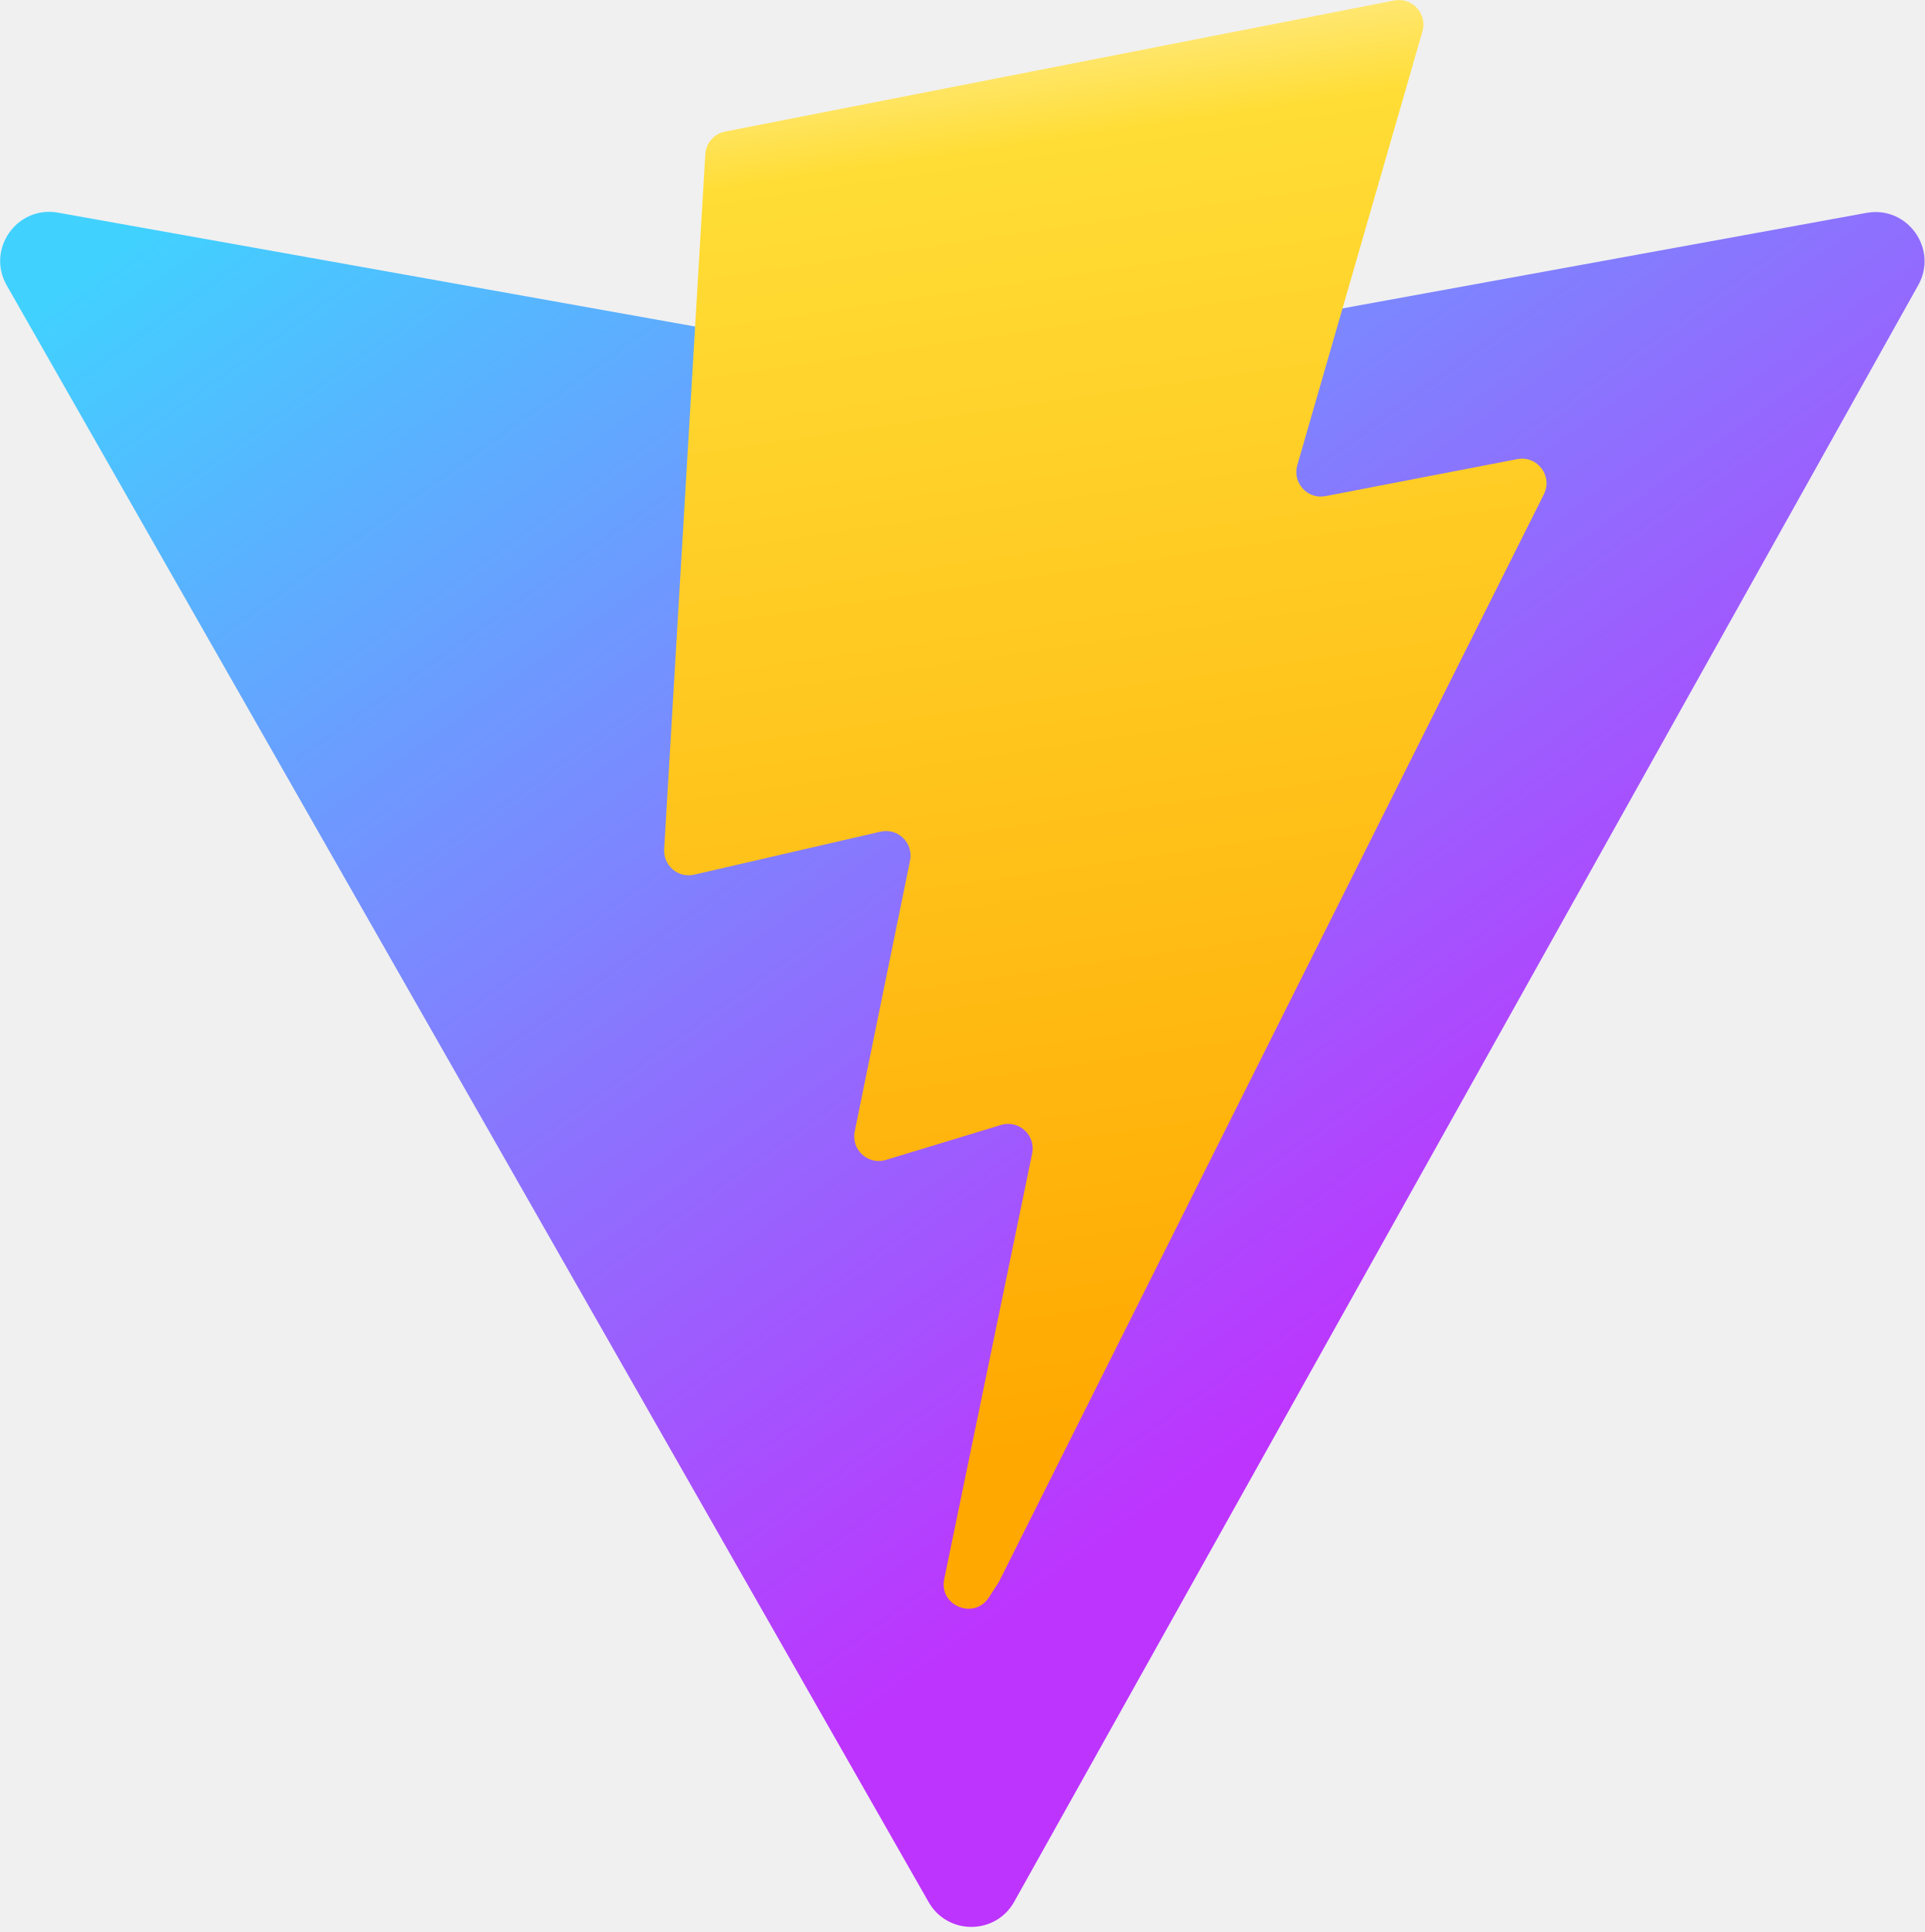
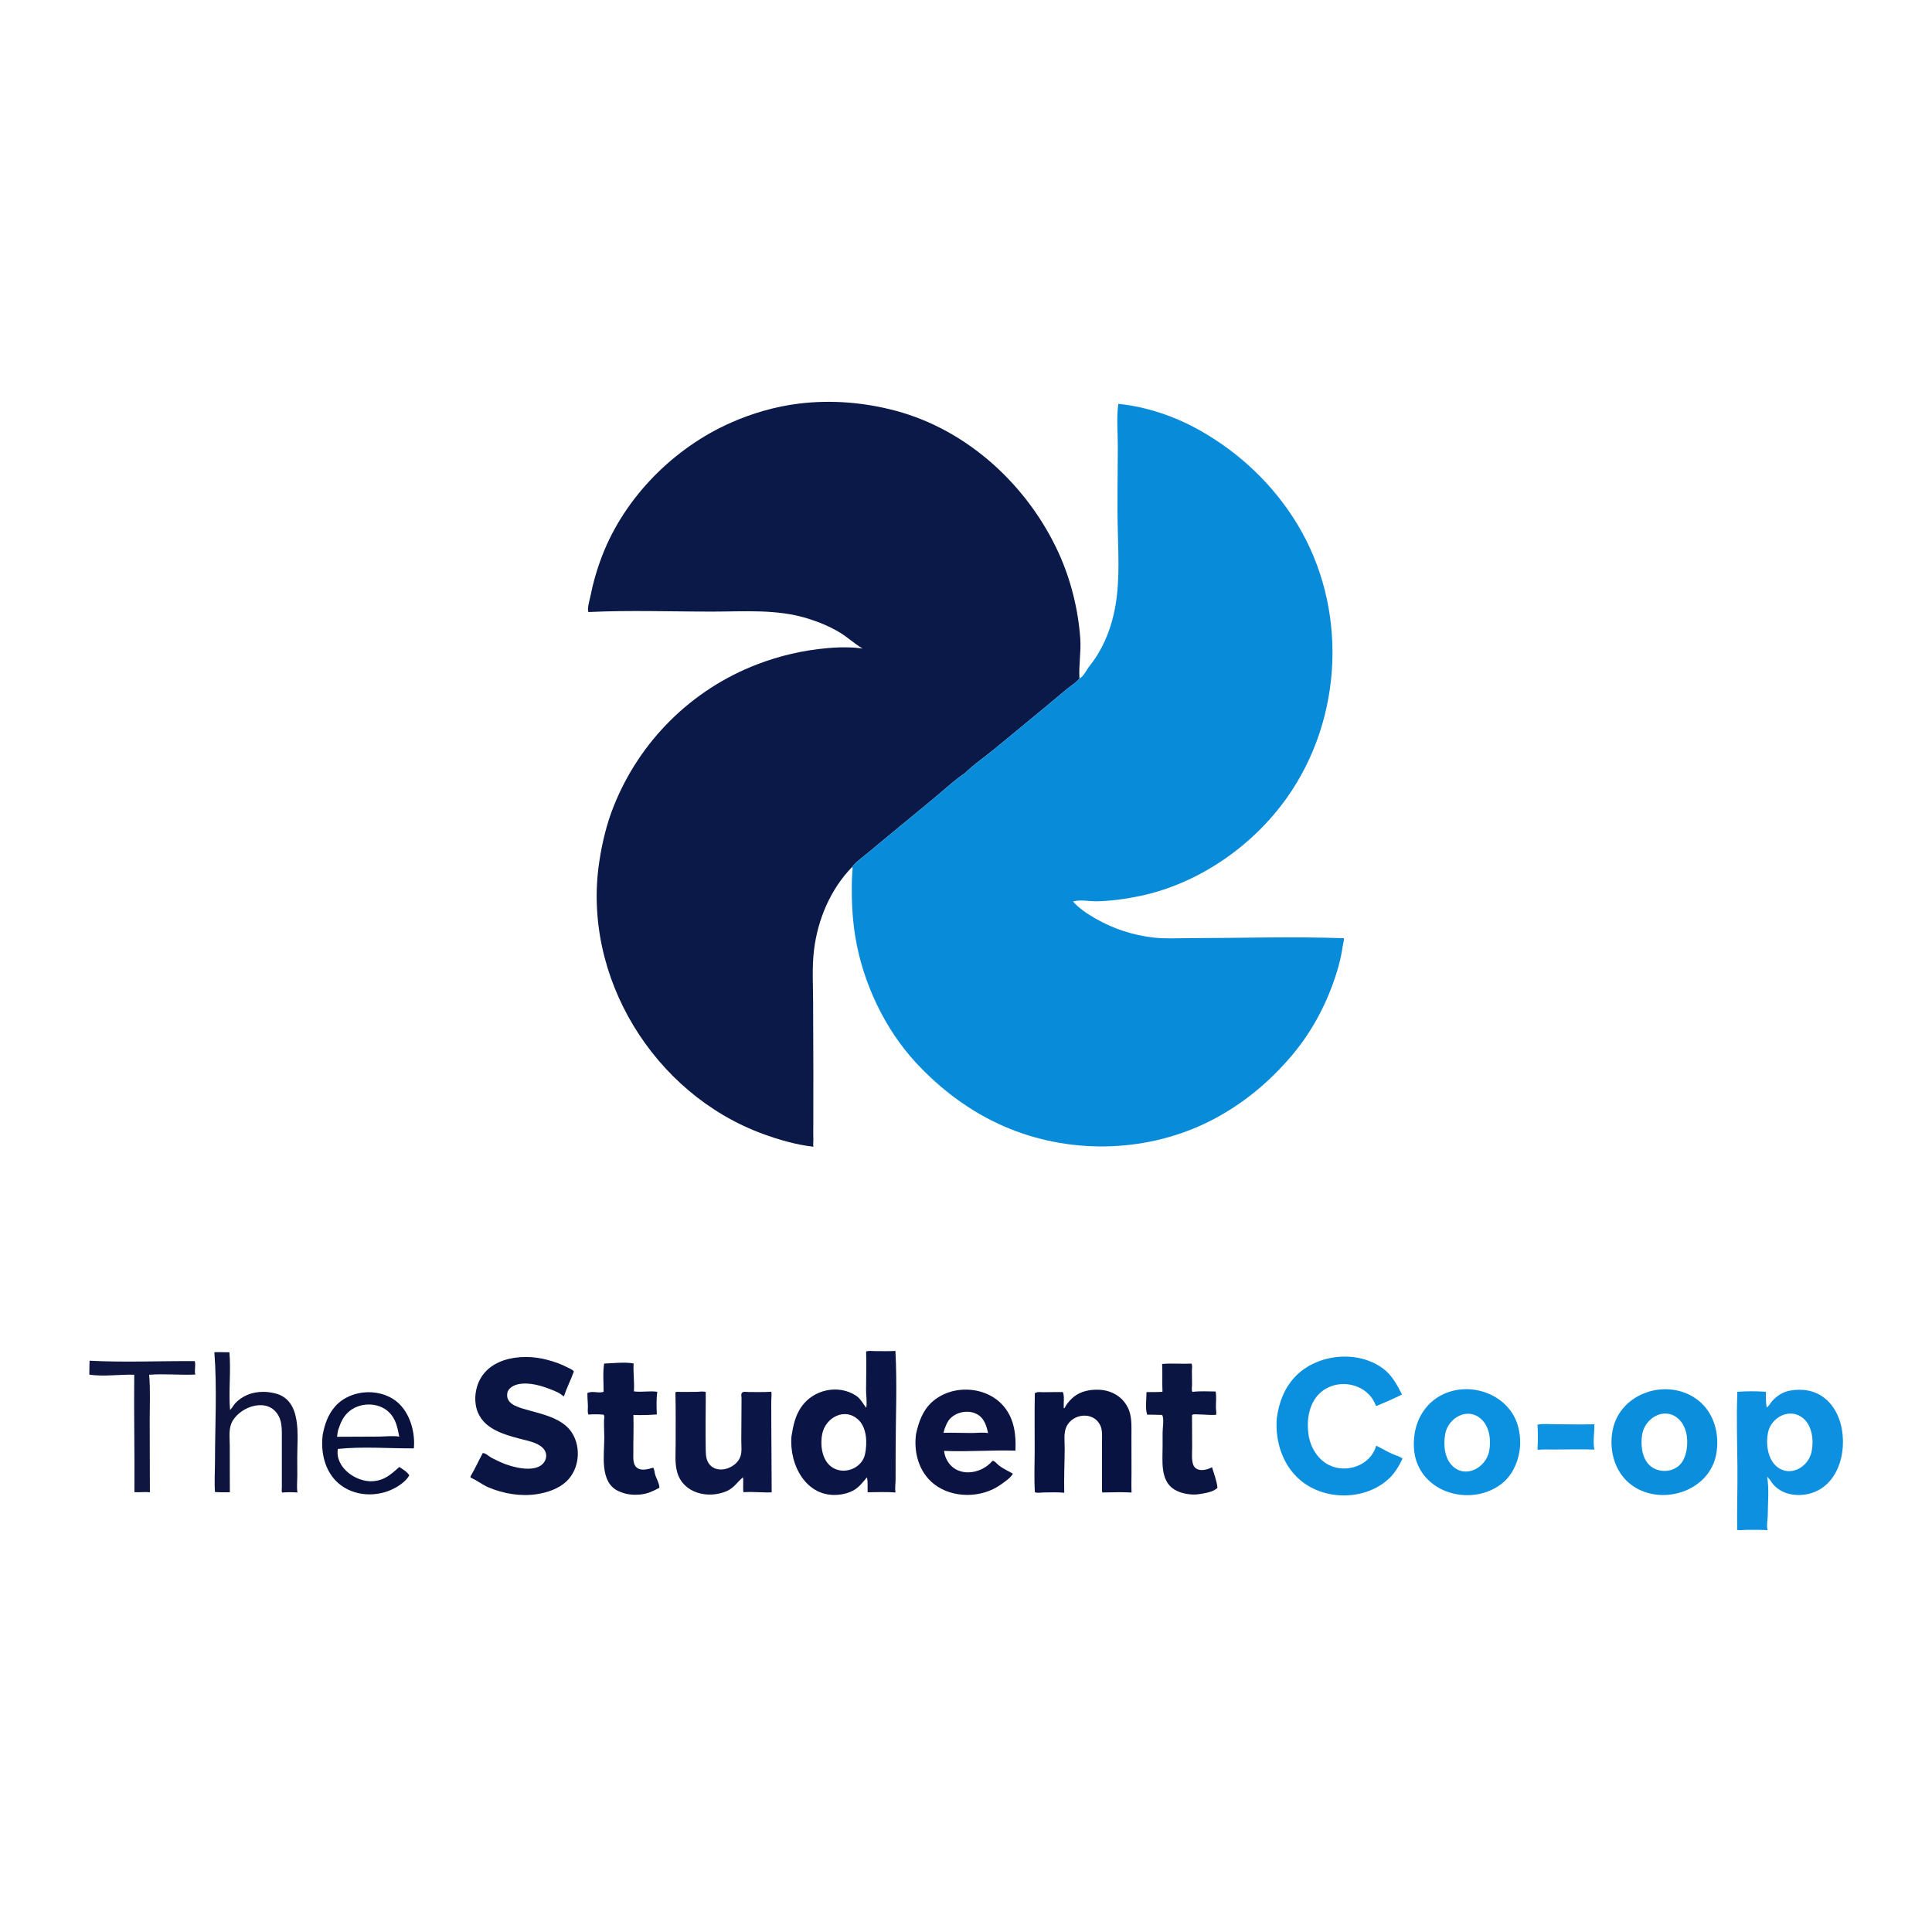
- <svg xmlns="http://www.w3.org/2000/svg" aria-hidden="true" role="img" class="iconify iconify--logos" width="31.88" height="32" preserveAspectRatio="xMidYMid meet" viewBox="0 0 256 257">
-   <defs>
-     <linearGradient id="IconifyId1813088fe1fbc01fb466" x1="-.828%" x2="57.636%" y1="7.652%" y2="78.411%">
-       <stop offset="0%" stop-color="#41D1FF" />
-       <stop offset="100%" stop-color="#BD34FE" />
-     </linearGradient>
-     <linearGradient id="IconifyId1813088fe1fbc01fb467" x1="43.376%" x2="50.316%" y1="2.242%" y2="89.03%">
-       <stop offset="0%" stop-color="#FFEA83" />
-       <stop offset="8.333%" stop-color="#FFDD35" />
-       <stop offset="100%" stop-color="#FFA800" />
-     </linearGradient>
-   </defs>
-   <path fill="url(#IconifyId1813088fe1fbc01fb466)" d="M255.153 37.938L134.897 252.976c-2.483 4.44-8.862 4.466-11.382.048L.875 37.958c-2.746-4.814 1.371-10.646 6.827-9.67l120.385 21.517a6.537 6.537 0 0 0 2.322-.004l117.867-21.483c5.438-.991 9.574 4.796 6.877 9.62Z" />
-   <path fill="url(#IconifyId1813088fe1fbc01fb467)" d="M185.432.063L96.44 17.501a3.268 3.268 0 0 0-2.634 3.014l-5.474 92.456a3.268 3.268 0 0 0 3.997 3.378l24.777-5.718c2.318-.535 4.413 1.507 3.936 3.838l-7.361 36.047c-.495 2.426 1.782 4.5 4.151 3.78l15.304-4.649c2.372-.72 4.652 1.36 4.15 3.788l-11.698 56.621c-.732 3.542 3.979 5.473 5.943 2.437l1.313-2.028l72.516-144.72c1.215-2.423-.88-5.186-3.54-4.672l-25.505 4.922c-2.396.462-4.435-1.77-3.759-4.114l16.646-57.705c.677-2.35-1.37-4.583-3.769-4.113Z" />
+ <svg xmlns="http://www.w3.org/2000/svg" shape-rendering="geometricPrecision" width="4000" height="4000" viewBox="0 0 814 814">
+   <rect width="100%" height="100%" fill="#FFFFFF" />
+   <path d=" M 37.76 573.3 C 52.455 574.078 67.344 573.368 82.06 573.474 C 82.594 575.272 81.769 577.381 82.295 579.134 C 75.844 579.42 69.271 578.71 62.841 579.222 C 63.394 585.591 63.071 592.102 63.071 598.496 C 63.071 608.579 63.156 618.667 63.151 628.747 C 61.013 628.481 58.783 628.833 56.634 628.685 C 56.763 612.194 56.383 595.677 56.554 579.198 C 50.393 579.025 43.711 580.09 37.628 579.171 C 37.679 577.212 37.631 575.258 37.76 573.3 Z" opacity="1" fill="rgb(15,23,65)" fill-rule="evenodd" />
+   <path d=" M 90.317 569.731 C 92.427 569.588 94.541 569.806 96.655 569.733 C 97.36 577.776 96.265 585.989 96.924 594.035 C 97.8 593.289 98.282 592.156 99.057 591.3 C 100.463 589.747 102.239 588.544 104.157 587.724 C 106.295 586.811 108.605 586.421 110.921 586.42 C 112.628 586.419 114.283 586.662 115.938 587.069 C 127.438 589.899 125.204 605.176 125.237 614.002 C 125.246 616.502 125.255 619.002 125.261 621.502 C 125.268 623.858 124.958 626.492 125.319 628.812 C 123.207 628.669 120.989 628.679 118.88 628.831 C 118.549 628.385 118.745 627.231 118.752 626.664 C 118.775 624.612 118.75 622.557 118.749 620.504 C 118.745 615.664 118.751 610.823 118.745 605.983 C 118.74 602.854 118.923 599.424 117.393 596.575 C 113.09 588.567 101.655 592.326 97.959 598.731 C 96.199 601.781 96.793 605.618 96.804 609 C 96.825 615.573 96.784 622.148 96.848 628.72 C 94.772 628.725 92.642 628.799 90.573 628.627 C 90.281 624.296 90.577 619.85 90.582 615.502 C 90.601 600.344 91.491 584.85 90.317 569.731 Z" opacity="1" fill="rgb(14,20,62)" fill-rule="evenodd" />
+   <path d=" M 135.955 604.605 C 136.777 600.116 138.194 595.936 141.296 592.463 C 148.005 584.95 161.415 584.519 168.473 591.75 C 172.99 596.377 174.972 603.864 174.366 610.236 C 163.81 610.293 152.837 609.37 142.334 610.474 C 141.094 618.313 150.038 624.499 156.971 624.077 C 162.017 623.771 164.714 621.193 168.261 618.067 C 169.65 619.043 171.566 620.083 172.436 621.603 C 171.136 623.977 168.312 625.943 165.958 627.157 C 158.631 630.933 149.007 630.486 142.61 624.956 C 136.862 619.989 135.044 611.882 135.955 604.605 Z M 142.45 602.579 C 142.248 603.496 142.112 604.419 142.011 605.352 C 147.838 605.353 153.678 605.29 159.51 605.274 C 162.277 605.267 165.49 604.828 168.209 605.291 C 167.506 601.593 166.823 597.932 164.041 595.143 C 159.399 590.49 151.016 590.701 146.399 595.292 C 144.283 597.397 143.371 599.825 142.45 602.579 Z" opacity="1" fill="rgb(9,17,61)" fill-rule="evenodd" />
+   <path d=" M 198.235 622.058 C 200.129 618.841 201.647 615.475 203.407 612.196 C 204.667 612.213 205.944 613.588 207.059 614.175 C 209.679 615.555 212.306 616.805 215.167 617.616 C 218.72 618.623 223.283 619.507 226.827 618.015 C 230.024 616.669 231.379 612.723 228.697 610.059 C 226.297 607.673 222.233 607.028 219.102 606.205 C 211.008 604.077 201.927 601.318 200.43 591.81 C 200.11 589.775 200.207 587.56 200.65 585.549 C 203.583 572.202 219.147 569.905 230.428 572.889 C 233.416 573.68 236.418 574.675 239.142 576.156 C 239.773 576.499 241.581 577.18 241.765 577.876 C 240.514 581.389 238.784 584.702 237.603 588.248 C 237.448 588.436 236.163 587.291 235.887 587.13 C 234.859 586.532 233.74 586.07 232.64 585.624 C 228.351 583.886 223.218 582.295 218.551 583.166 C 216.633 583.524 214.083 584.797 213.74 586.938 C 213.064 591.144 217.248 592.567 220.449 593.538 C 227.303 595.618 236.761 597.101 240.951 603.613 C 245.021 609.937 244.085 619.231 238.454 624.335 C 235.173 627.31 230.668 628.809 226.372 629.497 C 219.491 630.597 212.104 629.36 205.736 626.629 C 203.131 625.512 200.834 623.609 198.272 622.557 C 198.26 622.391 198.248 622.224 198.235 622.058 Z" opacity="1" fill="rgb(10,21,67)" fill-rule="evenodd" />
+   <path d=" M 247.498 587.608 C 247.489 587.385 247.481 587.161 247.473 586.938 C 249.624 585.842 252.154 587.164 254.302 586.409 C 254.339 582.539 253.921 578.327 254.546 574.502 C 258.446 574.374 263.11 573.768 266.958 574.452 C 266.737 578.365 267.339 582.342 267.082 586.223 C 270.314 586.668 273.693 585.909 276.92 586.401 C 276.495 589.53 276.608 592.79 276.746 595.934 C 273.522 596.184 270.103 596.31 266.867 596.14 C 267.036 601.418 266.8 606.744 266.837 612.03 C 266.851 614.003 266.556 616.858 268.217 618.274 C 270.147 619.92 273.062 618.988 275.198 618.366 C 275.678 618.873 275.775 620.317 275.952 621.008 C 276.4 622.755 277.869 625.065 277.819 626.837 C 275.243 628.22 272.984 629.316 270.013 629.644 C 268.277 629.836 266.521 629.838 264.793 629.557 C 263.334 629.32 261.917 628.856 260.572 628.243 C 252.495 624.566 254.62 612.887 254.603 605.751 C 254.598 603.341 254.436 600.896 254.489 598.496 C 254.505 597.732 254.86 596.593 254.268 596.022 C 252.176 595.839 250.014 595.846 247.918 595.988 C 247.465 595.029 247.699 593.706 247.698 592.656 C 247.697 590.973 247.474 589.283 247.498 587.608 Z" opacity="1" fill="rgb(9,20,66)" fill-rule="evenodd" />
+   <path d=" M 454.805 285.835 C 453.569 287.547 451.5 288.668 449.888 289.998 C 446.902 292.462 443.965 294.985 440.977 297.447 C 433.789 303.37 426.599 309.292 419.421 315.227 C 415.162 318.748 410.47 321.9 406.519 325.768 C 402.613 328.38 399.004 331.667 395.423 334.703 C 389.396 339.812 383.217 344.741 377.156 349.81 C 373.352 352.99 369.485 356.096 365.702 359.302 C 363.447 361.213 360.778 362.959 358.967 365.318 C 349.872 374.748 344.546 387.334 342.966 400.243 C 342.092 407.386 342.549 414.606 342.584 421.778 C 342.633 431.685 342.668 441.593 342.685 451.501 C 342.698 458.834 342.679 466.167 342.669 473.5 C 342.665 475.831 342.609 478.17 342.686 480.5 C 342.712 481.269 342.482 482.454 342.745 483.149 C 335.554 482.35 328.128 480.208 321.35 477.716 C 275.491 460.859 245.075 411.536 252.517 362.881 C 253.721 355.005 255.564 347.258 258.506 339.841 C 269.433 312.282 291.304 290.555 318.997 279.914 C 328.555 276.242 338.36 273.988 348.562 273.071 C 351.87 272.773 355.187 272.653 358.505 272.792 C 359.58 272.837 360.589 272.876 361.648 273.037 C 361.704 273.046 362.684 273.129 362.748 273.133 C 362.939 273.146 363.377 273.354 363.322 273.171 C 360.042 271.259 357.244 268.58 353.981 266.587 C 349.681 263.96 345.041 262.063 340.238 260.573 C 327.393 256.59 313.758 257.66 300.498 257.679 C 283.035 257.705 265.406 257.025 247.968 257.87 C 247.226 256.806 248.396 252.943 248.653 251.664 C 249.882 245.552 251.536 239.731 253.797 233.917 C 263.361 209.333 283.938 188.706 307.93 178.091 C 316.959 174.097 326.797 171.241 336.611 170.046 C 350.293 168.38 364.182 169.528 377.481 173.094 C 407.805 181.226 432.977 204.555 445.946 232.773 C 451.101 243.989 454.272 256.717 455.144 269.021 C 455.541 274.631 454.448 280.281 454.805 285.835 Z" opacity="1" fill="rgb(11,25,73)" fill-rule="evenodd" />
+   <path d=" M 284.937 586.434 C 287.791 586.463 290.654 586.445 293.51 586.419 C 294.631 586.409 296.292 586.09 297.335 586.494 C 297.418 591.154 297.255 595.837 297.275 600.502 C 297.288 603.669 297.273 606.837 297.333 610.003 C 297.369 611.949 297.301 614.099 298.216 615.878 C 301.2 621.677 309.967 618.969 311.9 613.815 C 312.676 611.745 312.327 609.174 312.326 607.007 C 312.323 602.505 312.364 598.004 312.404 593.502 C 312.418 592.002 312.428 590.501 312.428 589.001 C 312.428 588.514 312.22 587.483 312.436 587.053 C 312.923 586.08 314.592 586.491 315.507 586.493 C 318.619 586.498 321.84 586.577 324.942 586.381 C 325.225 587.625 324.941 589.208 324.947 590.501 C 324.961 593.67 324.968 596.839 324.971 600.007 C 324.981 609.592 325.137 619.179 325.123 628.764 C 321.177 628.947 317.199 628.403 313.244 628.703 C 312.886 626.634 313.346 624.472 313.026 622.417 C 310.51 624.535 309.172 627.024 305.913 628.361 C 298.159 631.54 287.905 629.141 285.341 620.377 C 284.244 616.628 284.672 612.366 284.666 608.507 C 284.653 601.233 284.752 593.943 284.569 586.673 C 284.692 586.593 284.815 586.513 284.937 586.434 Z" opacity="1" fill="rgb(11,22,70)" fill-rule="evenodd" />
+   <path d=" M 333.474 605.113 C 334.201 600.64 335.042 596.39 337.733 592.603 C 342.776 585.505 352.989 583.201 360.433 587.871 C 362.593 589.226 363.484 591.252 364.963 593.17 C 365.384 590.826 364.874 587.91 364.892 585.497 C 364.932 580.15 365.084 574.767 364.918 569.424 C 366.103 568.986 367.541 569.252 368.789 569.256 C 371.613 569.265 374.445 569.322 377.266 569.187 C 378.015 583.208 377.378 597.457 377.351 611.5 C 377.343 615.499 377.348 619.499 377.333 623.499 C 377.326 625.13 376.964 627.238 377.322 628.803 C 373.431 628.53 369.48 628.702 365.583 628.725 C 365.409 626.691 365.747 624.391 365.266 622.434 C 363.439 624.61 361.875 626.744 359.305 628.089 C 357.506 629.03 355.486 629.547 353.476 629.76 C 339.673 631.223 332.388 617.047 333.474 605.113 Z M 346.43 604.089 C 345.507 608.535 346.209 614.643 349.904 617.698 C 354.912 621.838 363.106 618.966 364.458 612.694 C 365.42 608.234 365.291 601.751 361.815 598.345 C 356.1 592.743 347.874 597.139 346.43 604.089 Z" opacity="1" fill="rgb(10,21,69)" fill-rule="evenodd" />
+   <path d=" M 454.805 285.835 C 456.59 285.06 457.883 282.036 459.111 280.51 C 464.219 274.164 467.499 266.516 469.286 258.606 C 471.809 247.438 471.281 235.882 470.974 224.499 C 470.645 212.353 470.942 200.151 470.955 187.999 C 470.961 182.177 470.375 175.919 471.177 170.149 C 483.267 171.392 495.163 175.46 505.725 181.444 C 522.413 190.898 536.483 204.249 546.474 220.663 C 567.956 255.959 566.046 302.53 542.173 336.157 C 527.692 356.554 504.989 372.305 480.373 377.488 C 474.433 378.739 468.291 379.583 462.222 379.739 C 459.191 379.817 454.962 378.895 452.101 379.849 C 454.665 382.769 458.176 385.067 461.53 386.992 C 469.143 391.361 477.361 394.028 486.089 395.033 C 490.691 395.563 495.383 395.29 500.005 395.28 C 522.03 395.232 544.208 394.528 566.216 395.293 C 566.286 396.452 565.825 397.769 565.666 398.928 C 565.177 402.497 564.3 406.12 563.235 409.56 C 559.302 422.255 553.165 434.089 544.622 444.306 C 534.506 456.405 522.082 466.51 507.789 473.311 C 481.484 485.827 449.933 486.209 423.225 474.65 C 408.929 468.462 396.484 459.141 385.933 447.764 C 372.656 433.446 363.517 413.879 360.36 394.674 C 359.173 387.45 358.796 380.117 358.876 372.798 C 358.897 370.884 358.997 368.952 359.126 367.044 C 359.161 366.529 359.412 365.67 358.967 365.318 C 360.778 362.959 363.447 361.213 365.702 359.302 C 369.485 356.096 373.352 352.99 377.156 349.81 C 383.217 344.741 389.396 339.812 395.423 334.703 C 399.004 331.667 402.613 328.38 406.519 325.768 C 410.47 321.9 415.162 318.748 419.421 315.227 C 426.599 309.292 433.789 303.37 440.977 297.447 C 443.965 294.985 446.902 292.462 449.888 289.998 C 451.5 288.668 453.569 287.547 454.805 285.835 Z" opacity="1" fill="rgb(8,140,217)" fill-rule="evenodd" />
+   <path d=" M 385.966 604.098 C 387.065 599.148 388.728 594.317 392.6 590.788 C 401.168 582.978 416.061 583.85 423.284 592.992 C 427.41 598.213 428.128 604.751 427.827 611.189 C 417.832 610.892 407.743 611.743 397.759 611.292 C 397.92 612.654 398.295 613.91 398.941 615.122 C 402.982 622.704 413.33 621.319 418.143 615.49 C 418.983 615.357 420.056 616.781 420.728 617.316 C 422.609 618.817 424.716 619.709 426.767 620.891 C 425.71 622.767 423.262 624.339 421.536 625.57 C 413.561 631.258 401.255 631.389 393.49 625.246 C 387.143 620.225 384.876 611.921 385.966 604.098 Z M 397.957 602.07 C 397.822 602.611 397.667 603.146 397.516 603.682 C 401.5 603.568 405.518 603.767 409.506 603.759 C 411.652 603.755 414.198 603.389 416.295 603.799 C 415.788 601.363 414.98 598.549 413.046 596.821 C 409.553 593.7 403.582 594.379 400.402 597.595 C 399.128 598.883 398.618 600.437 397.957 602.07 Z" opacity="1" fill="rgb(10,19,66)" fill-rule="evenodd" />
+   <path d=" M 435.989 587.606 C 435.986 587.427 435.983 587.249 435.979 587.071 C 436.904 586.248 438.287 586.573 439.499 586.571 C 442.272 586.565 445.045 586.478 447.818 586.507 C 448.568 588.434 448.044 591.212 448.185 593.283 C 448.668 593.448 448.883 592.532 449.084 592.22 C 449.989 590.814 451.165 589.531 452.464 588.481 C 455.424 586.089 459.429 585.37 463.146 585.538 C 469.174 585.811 474.338 589.366 476.026 595.259 C 476.907 598.335 476.692 601.93 476.699 605.099 C 476.711 610.234 476.727 615.369 476.728 620.504 C 476.728 623.274 476.633 626.069 476.749 628.835 C 472.687 628.598 468.584 628.768 464.523 628.819 C 464.155 628.411 464.322 627.559 464.312 627.01 C 464.28 625.175 464.286 623.34 464.287 621.505 C 464.288 616.856 464.304 612.207 464.299 607.558 C 464.296 605.226 464.577 602.491 463.484 600.347 C 460.529 594.55 451.942 595.538 449.318 601.096 C 448.046 603.79 448.603 607.519 448.582 610.433 C 448.538 616.588 448.241 622.783 448.39 628.932 C 445.558 628.65 442.64 628.797 439.795 628.805 C 438.744 628.808 436.91 629.177 436.018 628.685 C 435.66 622.822 435.921 616.872 435.939 610.997 C 435.964 603.211 435.828 595.381 435.989 587.606 Z" opacity="1" fill="rgb(9,19,65)" fill-rule="evenodd" />
+   <path d=" M 483.036 586.542 C 485.265 586.433 487.569 586.621 489.783 586.39 C 489.598 582.484 489.823 578.569 489.64 574.662 C 493.751 574.312 497.892 574.717 502.006 574.527 C 502.446 575.323 502.176 576.607 502.175 577.492 C 502.173 579.495 502.259 581.497 502.234 583.5 C 502.224 584.259 501.947 585.887 502.396 586.435 C 505.592 586.026 508.952 586.255 512.17 586.274 C 512.608 588.467 512.239 590.992 512.293 593.23 C 512.31 593.945 512.634 595.493 512.322 596.114 C 509.956 596.291 507.398 595.944 505.006 595.931 C 504.177 595.926 502.93 595.694 502.224 596.174 C 502.274 600.667 502.248 605.165 502.281 609.659 C 502.298 611.942 501.976 614.605 502.631 616.817 C 503.684 620.378 508.147 619.594 510.652 618.173 C 511.44 620.82 512.717 624.137 512.946 626.865 C 511.026 628.688 508.1 629.009 505.626 629.46 C 503.629 629.823 501.536 629.735 499.547 629.337 C 497.847 628.997 496.19 628.441 494.71 627.523 C 488.749 623.827 489.838 615.391 489.834 609.417 C 489.833 607.446 489.834 605.476 489.835 603.505 C 489.837 601.55 490.53 597.881 489.67 596.151 C 487.566 596.139 485.441 595.985 483.34 596.058 C 482.414 593.33 483.087 589.419 483.036 586.542 Z" opacity="1" fill="rgb(10,21,66)" fill-rule="evenodd" />
+   <path d=" M 537.941 597.605 C 538.802 591.07 541.044 584.896 545.673 580.033 C 554.851 570.392 572.078 568.594 582.836 576.688 C 586.53 579.467 588.657 583.525 590.709 587.558 C 587.942 588.81 585.301 590.215 582.446 591.287 C 581.592 591.608 580.599 592.301 579.685 592.298 C 576.301 582.647 563.21 580.184 555.991 587.063 C 551.368 591.469 550.434 598.582 551.339 604.61 C 552.112 609.758 555.168 614.855 559.896 617.238 C 567.324 620.982 577.602 617.375 579.801 609.103 C 582.148 610.185 584.355 611.568 586.734 612.627 C 588.03 613.203 589.882 613.625 590.928 614.582 C 589.477 617.561 587.761 620.55 585.331 622.852 C 575.493 632.174 558.512 632.402 548.111 623.859 C 540.446 617.563 537.167 607.289 537.941 597.605 Z" opacity="1" fill="rgb(11,144,223)" fill-rule="evenodd" />
+   <path d=" M 595.939 604.593 C 596.807 598.049 600.299 592.063 605.972 588.568 C 618.273 580.989 636.164 587.124 639.7 601.368 C 640.495 604.569 640.721 607.992 640.226 611.265 C 639.398 616.734 636.819 622.069 632.315 625.422 C 620.595 634.146 601.504 629.969 596.726 615.487 C 595.587 612.035 595.465 608.168 595.939 604.593 Z M 608.918 604.093 C 608.08 608.568 608.535 614.409 612.039 617.708 C 617.803 623.133 626.105 618.137 627.42 611.433 C 628.316 606.859 627.627 601.04 623.951 597.784 C 618.197 592.687 610.167 597.429 608.918 604.093 Z" opacity="1" fill="rgb(12,144,224)" fill-rule="evenodd" />
+   <path d=" M 647.78 600.262 C 650.197 599.715 653.03 600.076 655.51 600.077 C 660.908 600.078 666.332 600.239 671.727 600.064 C 671.875 603.451 671.021 607.455 671.769 610.752 C 665.866 610.499 659.912 610.739 654.003 610.716 C 652.486 610.71 650.964 610.649 649.448 610.727 C 648.924 610.755 648.236 610.962 647.782 610.657 C 647.989 607.227 648.012 603.69 647.78 600.262 Z" opacity="1" fill="rgb(14,147,226)" fill-rule="evenodd" />
+   <path d=" M 679.442 602.582 C 682.566 586.568 702.921 580.129 715.528 590.016 C 722.305 595.331 724.623 604.551 723.082 612.761 C 720.272 627.731 701.77 634.175 689.213 626.869 C 680.798 621.973 677.641 611.81 679.442 602.582 Z M 691.946 604.096 C 691.143 608.418 691.643 614.252 695.062 617.401 C 698.488 620.558 704.271 620.523 707.642 617.267 C 709.329 615.637 710.196 613.179 710.596 610.922 C 711.384 606.48 710.644 600.853 707.067 597.697 C 701.279 592.59 693.191 597.391 691.946 604.096 Z" opacity="1" fill="rgb(11,143,221)" fill-rule="evenodd" />
+   <path d=" M 731.957 587.613 C 732.018 586.952 732.007 587.357 731.9 586.4 C 735.839 586.115 740.072 586.115 744.013 586.379 C 743.998 588.466 743.933 590.99 744.372 593.027 C 745.366 592.335 745.878 591.153 746.682 590.269 C 748.654 588.098 751.106 586.497 754.017 585.928 C 756.586 585.426 759.257 585.387 761.83 585.887 C 769.045 587.287 773.701 593.082 775.523 599.935 C 778.728 611.994 774.063 628.073 759.959 629.769 C 757.872 630.02 755.749 629.9 753.708 629.394 C 751.252 628.784 748.851 627.418 747.183 625.505 C 746.308 624.503 745.551 623.027 744.54 622.205 C 745.44 627.461 744.816 633.176 744.797 638.503 C 744.792 640.135 744.176 643.229 744.763 644.686 C 741.855 644.523 738.917 644.566 736.003 644.563 C 734.744 644.562 733.119 644.874 731.913 644.574 C 731.812 635.783 732.084 626.98 732.021 618.186 C 731.949 608.02 731.579 597.772 731.957 587.613 Z M 744.901 603.584 C 743.96 608.207 744.702 614.568 748.48 617.803 C 754.126 622.638 761.915 618.189 763.263 611.644 C 764.215 607.022 763.617 600.984 759.881 597.691 C 754.36 592.825 746.246 596.973 744.901 603.584 Z" opacity="1" fill="rgb(13,144,223)" fill-rule="evenodd" />
</svg>
